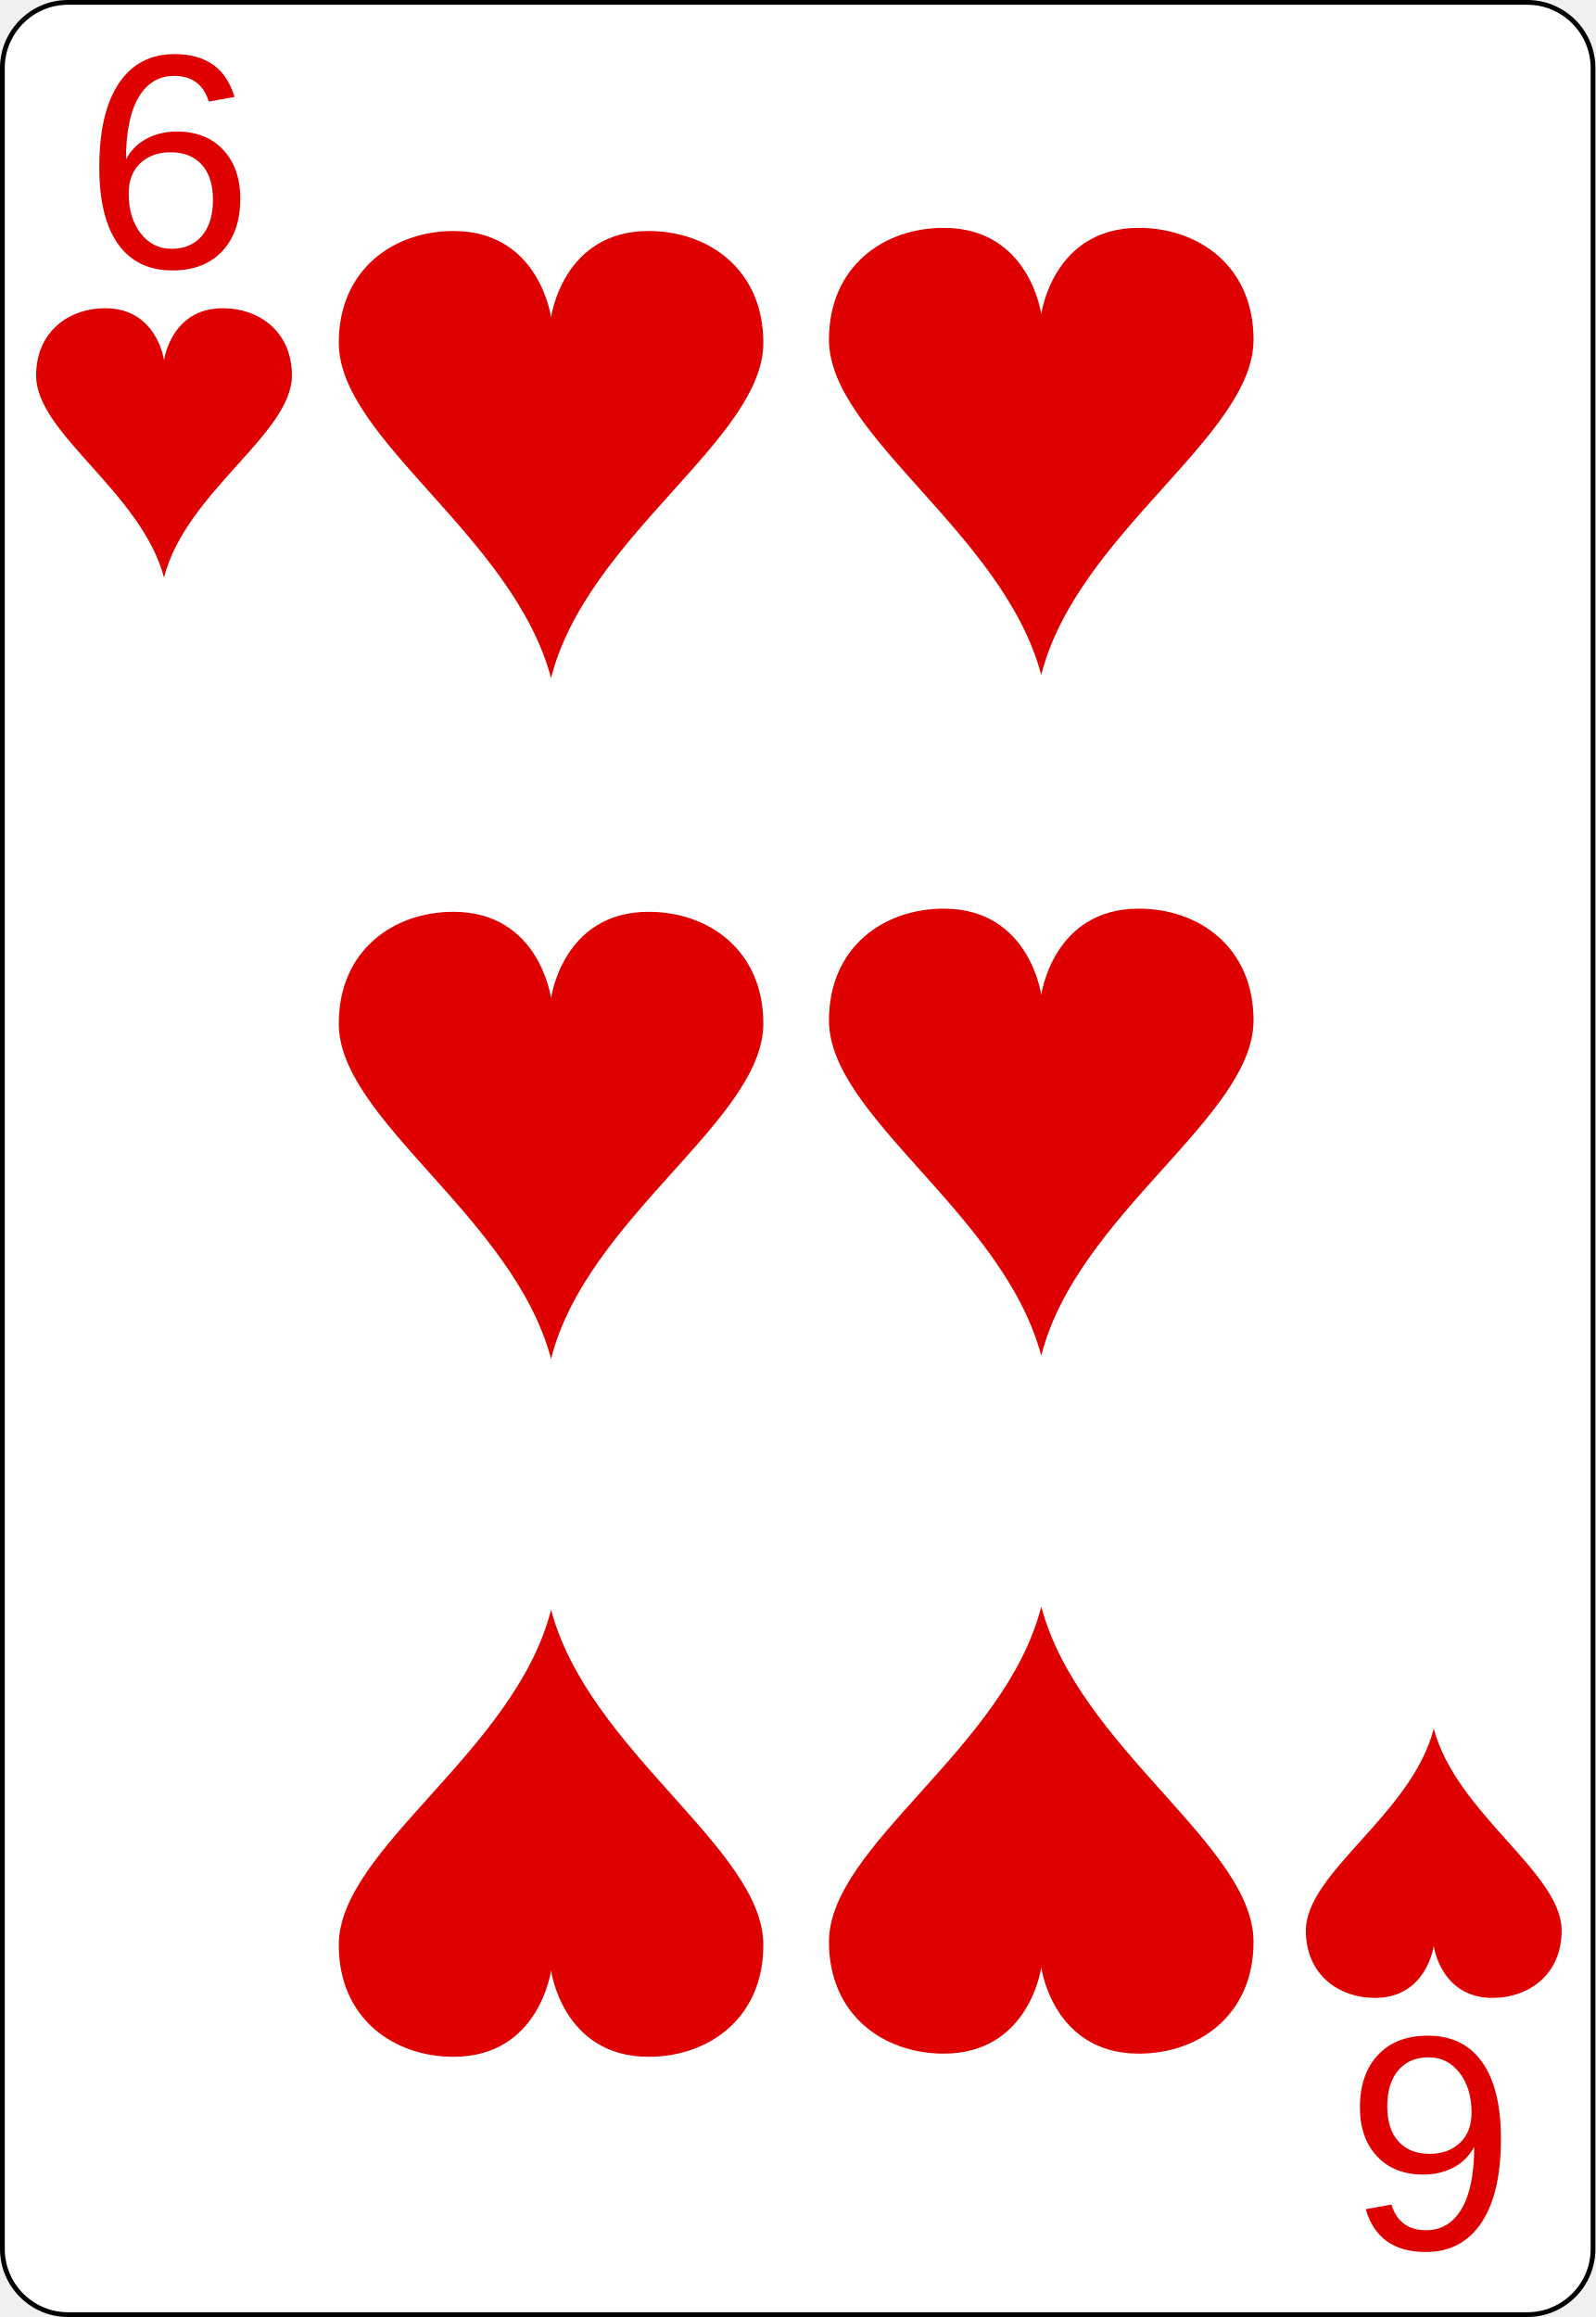
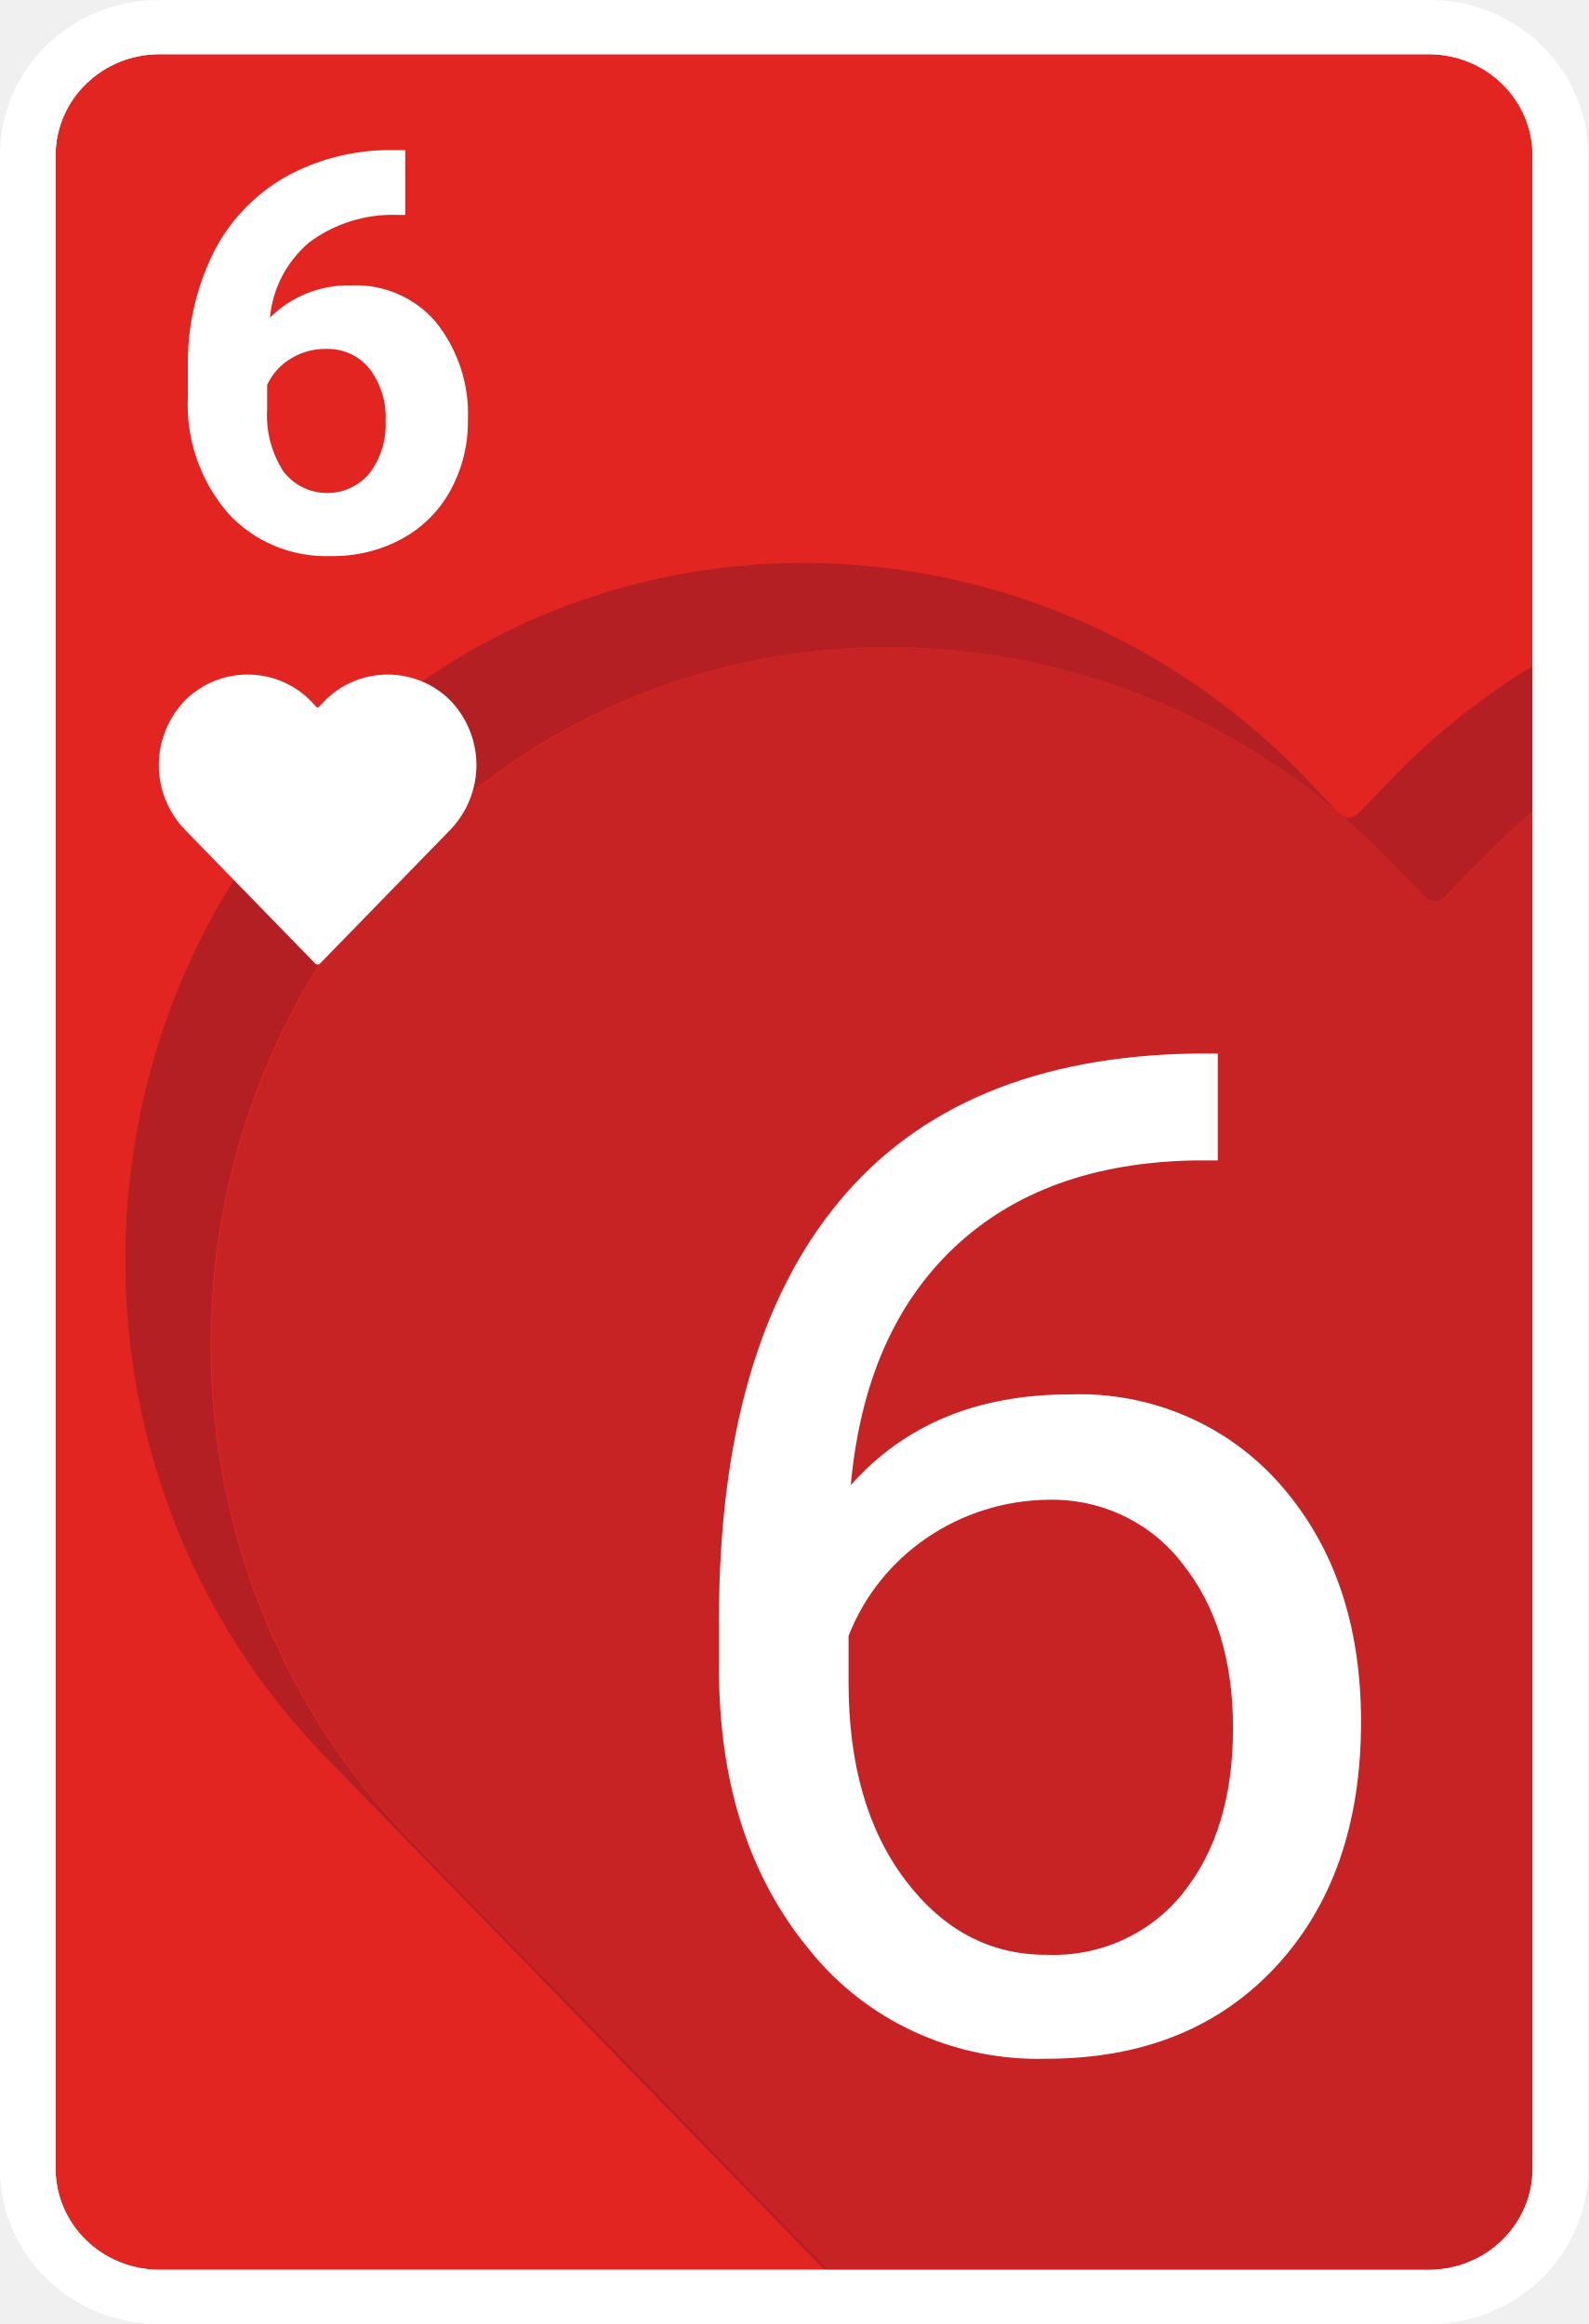
- <svg xmlns="http://www.w3.org/2000/svg" xmlns:xlink="http://www.w3.org/1999/xlink" width="167.087pt" height="242.667pt" viewBox="0 0 167.087 242.667" xml:space="preserve" id="svg2" version="1.1">
-   <defs id="defs41">
-     <radialGradient xlink:href="#linearGradient3773" id="radialGradient3781" cx="-0.158" cy="-8.835" fx="-0.158" fy="-8.835" r="8" gradientTransform="matrix(-1.584269,-0.02349808,0.03071979,-2.477574,-0.2485638,-26.71351)" gradientUnits="userSpaceOnUse" />
-     <linearGradient id="linearGradient3773">
-       <stop style="stop-color:#000000;stop-opacity:1;" offset="0" id="stop3775" />
-       <stop style="stop-color:#000000;stop-opacity:0.649;" offset="1" id="stop3777" />
-     </linearGradient>
-     <radialGradient xlink:href="#linearGradient3773" id="radialGradient3957" cx="-0.158" cy="-8.835" fx="-0.158" fy="-8.835" r="8" gradientTransform="matrix(-1.584269,-0.02349808,0.03071979,-2.477574,-0.2485638,-26.71351)" gradientUnits="userSpaceOnUse" />
-     <linearGradient id="linearGradient3959">
-       <stop style="stop-color:#000000;stop-opacity:1;" offset="0" id="stop3961" />
-       <stop style="stop-color:#000000;stop-opacity:0.649;" offset="1" id="stop3963" />
-     </linearGradient>
-     <radialGradient r="81.903" fy="509.476" fx="168.025" cy="509.476" cx="168.025" gradientTransform="matrix(1.25656,-0.7774064,0.3366382,0.5361257,-221.2021,359.2426)" gradientUnits="userSpaceOnUse" id="radialGradient3975" xlink:href="#linearGradient3784-4" />
-     <linearGradient id="linearGradient3784-4">
-       <stop style="stop-color:#ffffff;stop-opacity:0.435;" offset="0" id="stop3786-8" />
-       <stop style="stop-color:#000000;stop-opacity:0;" offset="1" id="stop3788-6" />
-     </linearGradient>
-     <radialGradient xlink:href="#linearGradient3784-4-5" id="radialGradient3929" gradientUnits="userSpaceOnUse" gradientTransform="matrix(1.25656,-0.7774064,0.3366382,0.5361257,-221.2021,359.2426)" cx="168.025" cy="509.476" fx="168.025" fy="509.476" r="81.903" />
-     <linearGradient id="linearGradient3784-4-5">
-       <stop style="stop-color:#ffffff;stop-opacity:0.489;" offset="0" id="stop3786-8-0" />
-       <stop style="stop-color:#000000;stop-opacity:0;" offset="1" id="stop3788-6-3" />
-     </linearGradient>
-     <radialGradient xlink:href="#linearGradient3784-4-1" id="radialGradient3927" gradientUnits="userSpaceOnUse" gradientTransform="matrix(1.25656,-0.7774064,0.3366382,0.5361257,-221.2021,359.2426)" cx="168.025" cy="509.476" fx="168.025" fy="509.476" r="81.903" />
-     <linearGradient id="linearGradient3784-4-1">
-       <stop style="stop-color:#ffffff;stop-opacity:0.237;" offset="0" id="stop3786-8-03" />
-       <stop style="stop-color:#000000;stop-opacity:0;" offset="1" id="stop3788-6-6" />
-     </linearGradient>
-     <radialGradient xlink:href="#linearGradient3768" id="radialGradient3776" cx="-0.206" cy="-4.579" fx="-0.206" fy="-4.579" r="8" gradientTransform="matrix(-1,0,0,-1.720176,-0.4120407,-13.02719)" gradientUnits="userSpaceOnUse" />
-     <linearGradient id="linearGradient3768">
-       <stop style="stop-color:#df0000;stop-opacity:1;" offset="0" id="stop3770" />
-       <stop style="stop-color:#df0000;stop-opacity:0.672;" offset="1" id="stop3772" />
-     </linearGradient>
-     <radialGradient r="81.903" fy="511.223" fx="171.487" cy="511.223" cx="171.487" gradientTransform="matrix(1.152989,-0.6739155,0.3948202,0.6754904,-233.6326,270.4008)" gradientUnits="userSpaceOnUse" id="radialGradient4013" xlink:href="#linearGradient3784-4-6" />
-     <linearGradient id="linearGradient3784-4-6">
-       <stop style="stop-color:#ffffff;stop-opacity:0.313;" offset="0" id="stop3786-8-8" />
-       <stop style="stop-color:#000000;stop-opacity:0;" offset="1" id="stop3788-6-8" />
-     </linearGradient>
-     <radialGradient r="81.903" fy="492.632" fx="159.354" cy="492.632" cx="159.354" gradientTransform="matrix(1.089478,-0.715138,0.4464527,0.6562658,-244.9333,290.9185)" gradientUnits="userSpaceOnUse" id="radialGradient4013-8" xlink:href="#linearGradient3784-4-2" />
-     <linearGradient id="linearGradient3784-4-2">
-       <stop style="stop-color:#ffffff;stop-opacity:0.29;" offset="0" id="stop3786-8-1" />
-       <stop style="stop-color:#000000;stop-opacity:0;" offset="1" id="stop3788-6-5" />
-     </linearGradient>
-     <radialGradient r="81.903" fy="492.632" fx="159.354" cy="492.632" cx="159.354" gradientTransform="matrix(1.089478,-0.715138,0.4464527,0.6562658,-244.9333,290.9185)" gradientUnits="userSpaceOnUse" id="radialGradient3073" xlink:href="#linearGradient3784-4-2" />
+ <svg xmlns="http://www.w3.org/2000/svg" width="550" height="805" viewBox="0 0 550 805" fill="none">
+   <g clip-path="url(#clip0_18_301)">
+     <path d="M530.75 751.333C530.692 760.567 526.907 769.407 520.215 775.937C513.523 782.467 504.464 786.16 495 786.216H55C45.536 786.16 36.477 782.467 29.785 775.937C23.093 769.407 19.308 760.567 19.25 751.333V53.666C19.308 44.432 23.093 35.592 29.785 29.062C36.477 22.533 45.536 18.84 55 18.783H495C504.464 18.84 513.523 22.533 520.215 29.062C526.907 35.592 530.692 44.432 530.75 53.666V751.333Z" fill="#E22521" />
+     <path d="M483.395 268.333L470.415 281.75C469.992 282.209 469.475 282.577 468.897 282.828C468.319 283.08 467.693 283.21 467.06 283.21C466.427 283.21 465.801 283.08 465.223 282.828C464.645 282.577 464.128 282.209 463.705 281.75L451 268.333C357.17 171.733 201.41 169.587 109.45 267.85C20.295 363.055 21.45 514.717 112.64 608.473L285.395 786.109H286.935L142.175 637.614C50.875 543.751 49.83 392.25 138.985 296.991C231 198.567 386.76 201.089 480.535 297.528L493.46 310.837C493.896 311.284 494.421 311.639 495.003 311.882C495.584 312.125 496.21 312.25 496.842 312.25C497.475 312.25 498.101 312.125 498.682 311.882C499.263 311.639 499.788 311.284 500.225 310.837L513.15 297.528C518.65 291.678 524.7 286.258 530.75 281.106V230.767C513.414 241.304 497.505 253.925 483.395 268.333Z" fill="#B31F23" />
+     <path d="M513.15 297.528L500.5 310.837C500.063 311.284 499.539 311.639 498.957 311.882C498.376 312.125 497.75 312.25 497.118 312.25C496.485 312.25 495.859 312.125 495.278 311.882C494.696 311.639 494.172 311.284 493.735 310.837L480.81 297.528C387.035 200.928 231.275 198.781 139.26 296.991C50.105 392.249 51.26 543.858 142.45 637.613L286.715 786.216H495C504.464 786.16 513.523 782.467 520.215 775.937C526.907 769.407 530.692 760.567 530.75 751.333V281.106C524.7 286.258 518.815 291.678 513.15 297.528Z" fill="#C72325" />
+     <path d="M156.42 243.11C153.593 240.128 150.165 237.749 146.35 236.122C142.536 234.495 138.418 233.655 134.255 233.655C130.092 233.655 125.974 234.495 122.16 236.122C118.345 237.749 114.917 240.128 112.09 243.11L110.44 244.881C110.319 244.987 110.162 245.045 110 245.045C109.838 245.045 109.681 244.987 109.56 244.881L107.91 243.11C105.083 240.128 101.655 237.749 97.84 236.122C94.026 234.495 89.908 233.655 85.745 233.655C81.582 233.655 77.464 234.495 73.65 236.122C69.835 237.749 66.407 240.128 63.58 243.11C57.99 249.205 54.931 257.115 55.002 265.294C55.073 273.472 58.269 281.331 63.965 287.332L109.12 333.7C109.228 333.824 109.363 333.924 109.515 333.992C109.667 334.061 109.833 334.097 110 334.097C110.167 334.097 110.333 334.061 110.485 333.992C110.637 333.924 110.772 333.824 110.88 333.7L156.035 287.332C161.731 281.331 164.927 273.472 164.998 265.294C165.069 257.115 162.01 249.205 156.42 243.11ZM140.36 52.003V74.436H137.5C126.49 74.076 115.695 77.473 106.975 84.042C99.222 90.683 94.394 99.988 93.5 110.017C97.171 106.343 101.585 103.453 106.461 101.532C111.337 99.61 116.569 98.698 121.825 98.854C127.379 98.637 132.908 99.683 137.976 101.909C143.045 104.135 147.514 107.48 151.03 111.681C158.678 121.327 162.576 133.306 162.03 145.491C162.155 153.916 160.113 162.238 156.09 169.694C152.27 176.797 146.425 182.668 139.26 186.599C131.75 190.679 123.269 192.752 114.675 192.61C107.916 192.864 101.183 191.642 94.97 189.033C88.756 186.424 83.218 182.494 78.76 177.53C69.196 166.257 64.309 151.895 65.065 137.28V127.459C64.773 113.818 67.728 100.297 73.7 87.96C79.128 76.925 87.776 67.702 98.56 61.449C109.979 55.051 122.959 51.788 136.125 52.003H140.36ZM112.86 120.858C108.514 120.795 104.246 121.99 100.595 124.292C97.018 126.444 94.198 129.607 92.51 133.362V141.627C92.033 149.164 93.954 156.661 98.01 163.093C99.703 165.405 101.923 167.302 104.495 168.635C107.068 169.967 109.922 170.699 112.833 170.772C115.744 170.844 118.633 170.257 121.272 169.055C123.911 167.853 126.228 166.069 128.04 163.845C131.904 158.652 133.844 152.331 133.54 145.92C133.9 139.453 131.957 133.063 128.04 127.834C126.287 125.602 124.018 123.806 121.418 122.593C118.818 121.381 115.961 120.786 113.08 120.858H112.86Z" fill="white" />
+     <path d="M495 0H55C40.413 0 26.424 5.654 16.109 15.719C5.795 25.783 0 39.433 0 53.667L0 751.333C0 765.567 5.795 779.217 16.109 789.281C26.424 799.346 40.413 805 55 805H495C509.587 805 523.576 799.346 533.891 789.281C544.205 779.217 550 765.567 550 751.333V53.667C550 39.433 544.205 25.783 533.891 15.719C523.576 5.654 509.587 0 495 0ZM530.75 751.333C530.692 760.568 526.907 769.408 520.215 775.937C513.523 782.467 504.464 786.16 495 786.217H55C45.536 786.16 36.477 782.467 29.785 775.937C23.093 769.408 19.308 760.568 19.25 751.333V53.667C19.308 44.432 23.093 35.592 29.785 29.063C36.477 22.533 45.536 18.84 55 18.783H495C504.464 18.84 513.523 22.533 520.215 29.063C526.907 35.592 530.692 44.432 530.75 53.667V751.333Z" fill="white" />
+     <path d="M421.74 364.934V401.964H413.545C378.712 402.608 350.992 412.679 330.385 432.178C309.778 451.677 297.862 479.1 294.635 514.449C313.188 493.483 338.488 483 370.535 483C384.428 482.5 398.255 485.102 410.96 490.608C423.666 496.114 434.915 504.378 443.85 514.771C462.183 535.844 471.35 563.053 471.35 596.398C471.35 631.782 461.487 660.082 441.76 681.299C422.033 702.515 395.56 713.123 362.34 713.123C346.628 713.555 331.032 710.381 316.808 703.856C302.583 697.331 290.128 687.637 280.445 675.556C259.508 650.297 249.022 617.775 248.985 577.99V561.246C248.985 498.098 262.808 449.798 290.455 416.346C318.102 382.894 359.205 365.756 413.765 364.934H421.74ZM363 519.494C347.954 519.672 333.311 524.267 320.98 532.681C308.649 541.095 299.2 552.938 293.865 566.667V582.767C293.865 611.031 300.392 633.821 313.445 651.138C326.498 668.454 342.76 677.113 362.23 677.113C371.335 677.516 380.405 675.776 388.676 672.04C396.946 668.304 404.175 662.681 409.75 655.646C421.227 641.335 426.983 622.39 427.02 598.813C427.057 575.235 421.208 556.166 409.475 541.604C404.108 534.558 397.085 528.873 388.998 525.025C380.91 521.178 371.995 519.281 363 519.494Z" fill="white" />
+   </g>
+   <defs>
+     <clipPath id="clip0_18_301">
+       <rect width="550" height="805" fill="white" />
+     </clipPath>
  </defs>
-   <g id="Layer_x0020_1" style="fill-rule:nonzero;clip-rule:nonzero;stroke:#000000;stroke-miterlimit:4;">
-     <path style="fill:#FFFFFF;stroke-width:0.5;" d="M166.837,235.548c0,3.777-3.087,6.869-6.871,6.869H7.111c-3.775,0-6.861-3.092-6.861-6.869V7.12C0.25,3.343,3.336,0.25,7.111,0.25h152.855    c3.784,0,6.871,3.093,6.871,6.87v228.428z" id="path5" />
-     <g style="stroke:none;" id="g7">
-       <g id="g9">
- 				
- 			</g>
-     </g>
-     <g id="g15">
- 			
- 		</g>
-     <g id="g19">
- 			
- 		</g>
-     <g style="stroke:none;" id="g23">
-       <g id="g25">
- 				
- 			</g>
-     </g>
-     <g style="stroke:none;" id="g31">
-       <g id="g33">
- 				
- 			</g>
-     </g>
-   </g>
-   <text xml:space="preserve" style="font-size:32px;font-style:normal;font-weight:normal;line-height:125%;letter-spacing:0px;word-spacing:0px;fill:#df0000;fill-opacity:1;stroke:none;font-family:Bitstream Vera Sans" x="8.775" y="28.013" id="text3788">
-     <tspan id="tspan3790" x="8.775" y="28.013" style="font-style:normal;font-variant:normal;font-weight:normal;font-stretch:normal;fill:#df0000;fill-opacity:1;font-family:Arial;-inkscape-font-specification:Arial">6</tspan>
-   </text>
-   <g transform="matrix(1.674307,0,0,1.566992,17.17751,46.38532)" id="layer1-9-6" style="fill:#df0000;fill-opacity:1">
-     <path style="fill:#df0000;fill-opacity:1" id="hl-8" d="M 3.676,-9 C 0.433,-9 0,-5.523 0,-5.523 0,-5.523 -0.433,-9 -3.676,-9 -5.946,-9 -8,-7.441 -8,-4.5 -8,-0.614 -1.421,3.294 0,9 1.352,3.299 8,-0.614 8,-4.5 8,-7.441 5.946,-9 3.676,-9 z" />
-   </g>
-   <text xml:space="preserve" style="font-size:32px;font-style:normal;font-weight:normal;line-height:125%;letter-spacing:0px;word-spacing:0px;fill:#df0000;fill-opacity:1;stroke:none;font-family:Bitstream Vera Sans" x="-158.818" y="-213.515" id="text3788-4" transform="scale(-1,-1)">
-     <tspan id="tspan3790-3" x="-158.818" y="-213.515" style="font-style:normal;font-variant:normal;font-weight:normal;font-stretch:normal;fill:#df0000;fill-opacity:1;font-family:Arial;-inkscape-font-specification:Arial">6</tspan>
-   </text>
-   <g transform="matrix(-1.674307,0,0,-1.566992,150.156,195.1431)" id="layer1-9-6-5" style="fill:#df0000;fill-opacity:1">
-     <path style="fill:#df0000;fill-opacity:1" id="hl-8-1" d="M 3.676,-9 C 0.433,-9 0,-5.523 0,-5.523 0,-5.523 -0.433,-9 -3.676,-9 -5.946,-9 -8,-7.441 -8,-4.5 -8,-0.614 -1.421,3.294 0,9 1.352,3.299 8,-0.614 8,-4.5 8,-7.441 5.946,-9 3.676,-9 z" />
-   </g>
-   <g transform="matrix(2.779008,0,0,2.600887,57.71227,47.60377)" id="layer1-9-6-8" style="fill:#df0000;fill-opacity:1">
-     <path style="fill:#df0000;fill-opacity:1" id="hl-8-8" d="M 3.676,-9 C 0.433,-9 0,-5.523 0,-5.523 0,-5.523 -0.433,-9 -3.676,-9 -5.946,-9 -8,-7.441 -8,-4.5 -8,-0.614 -1.421,3.294 0,9 1.352,3.299 8,-0.614 8,-4.5 8,-7.441 5.946,-9 3.676,-9 z" />
-   </g>
-   <g transform="matrix(-2.779008,0,0,-2.600887,57.71227,192.0062)" id="layer1-9-6-8-9" style="fill:#df0000;fill-opacity:1">
-     <path style="fill:#df0000;fill-opacity:1" id="hl-8-8-5" d="M 3.676,-9 C 0.433,-9 0,-5.523 0,-5.523 0,-5.523 -0.433,-9 -3.676,-9 -5.946,-9 -8,-7.441 -8,-4.5 -8,-0.614 -1.421,3.294 0,9 1.352,3.299 8,-0.614 8,-4.5 8,-7.441 5.946,-9 3.676,-9 z" />
-   </g>
-   <g transform="matrix(2.779008,0,0,2.600887,57.71227,118.9046)" id="layer1-9-6-8-8" style="fill:#df0000;fill-opacity:1">
-     <path style="fill:#df0000;fill-opacity:1" id="hl-8-8-8" d="M 3.676,-9 C 0.433,-9 0,-5.523 0,-5.523 0,-5.523 -0.433,-9 -3.676,-9 -5.946,-9 -8,-7.441 -8,-4.5 -8,-0.614 -1.421,3.294 0,9 1.352,3.299 8,-0.614 8,-4.5 8,-7.441 5.946,-9 3.676,-9 z" />
-   </g>
-   <g transform="matrix(2.779008,0,0,2.600887,109.0504,47.27278)" id="layer1-9-6-8-88" style="fill:#df0000;fill-opacity:1">
-     <path style="fill:#df0000;fill-opacity:1" id="hl-8-8-4" d="M 3.676,-9 C 0.433,-9 0,-5.523 0,-5.523 0,-5.523 -0.433,-9 -3.676,-9 -5.946,-9 -8,-7.441 -8,-4.5 -8,-0.614 -1.421,3.294 0,9 1.352,3.299 8,-0.614 8,-4.5 8,-7.441 5.946,-9 3.676,-9 z" />
-   </g>
-   <g transform="matrix(-2.779008,0,0,-2.600887,109.0504,191.6752)" id="layer1-9-6-8-9-3" style="fill:#df0000;fill-opacity:1">
-     <path style="fill:#df0000;fill-opacity:1" id="hl-8-8-5-1" d="M 3.676,-9 C 0.433,-9 0,-5.523 0,-5.523 0,-5.523 -0.433,-9 -3.676,-9 -5.946,-9 -8,-7.441 -8,-4.5 -8,-0.614 -1.421,3.294 0,9 1.352,3.299 8,-0.614 8,-4.5 8,-7.441 5.946,-9 3.676,-9 z" />
-   </g>
-   <g transform="matrix(2.779008,0,0,2.600887,109.0504,118.5736)" id="layer1-9-6-8-8-4" style="fill:#df0000;fill-opacity:1">
-     <path style="fill:#df0000;fill-opacity:1" id="hl-8-8-8-9" d="M 3.676,-9 C 0.433,-9 0,-5.523 0,-5.523 0,-5.523 -0.433,-9 -3.676,-9 -5.946,-9 -8,-7.441 -8,-4.5 -8,-0.614 -1.421,3.294 0,9 1.352,3.299 8,-0.614 8,-4.5 8,-7.441 5.946,-9 3.676,-9 z" />
-   </g>
</svg>
